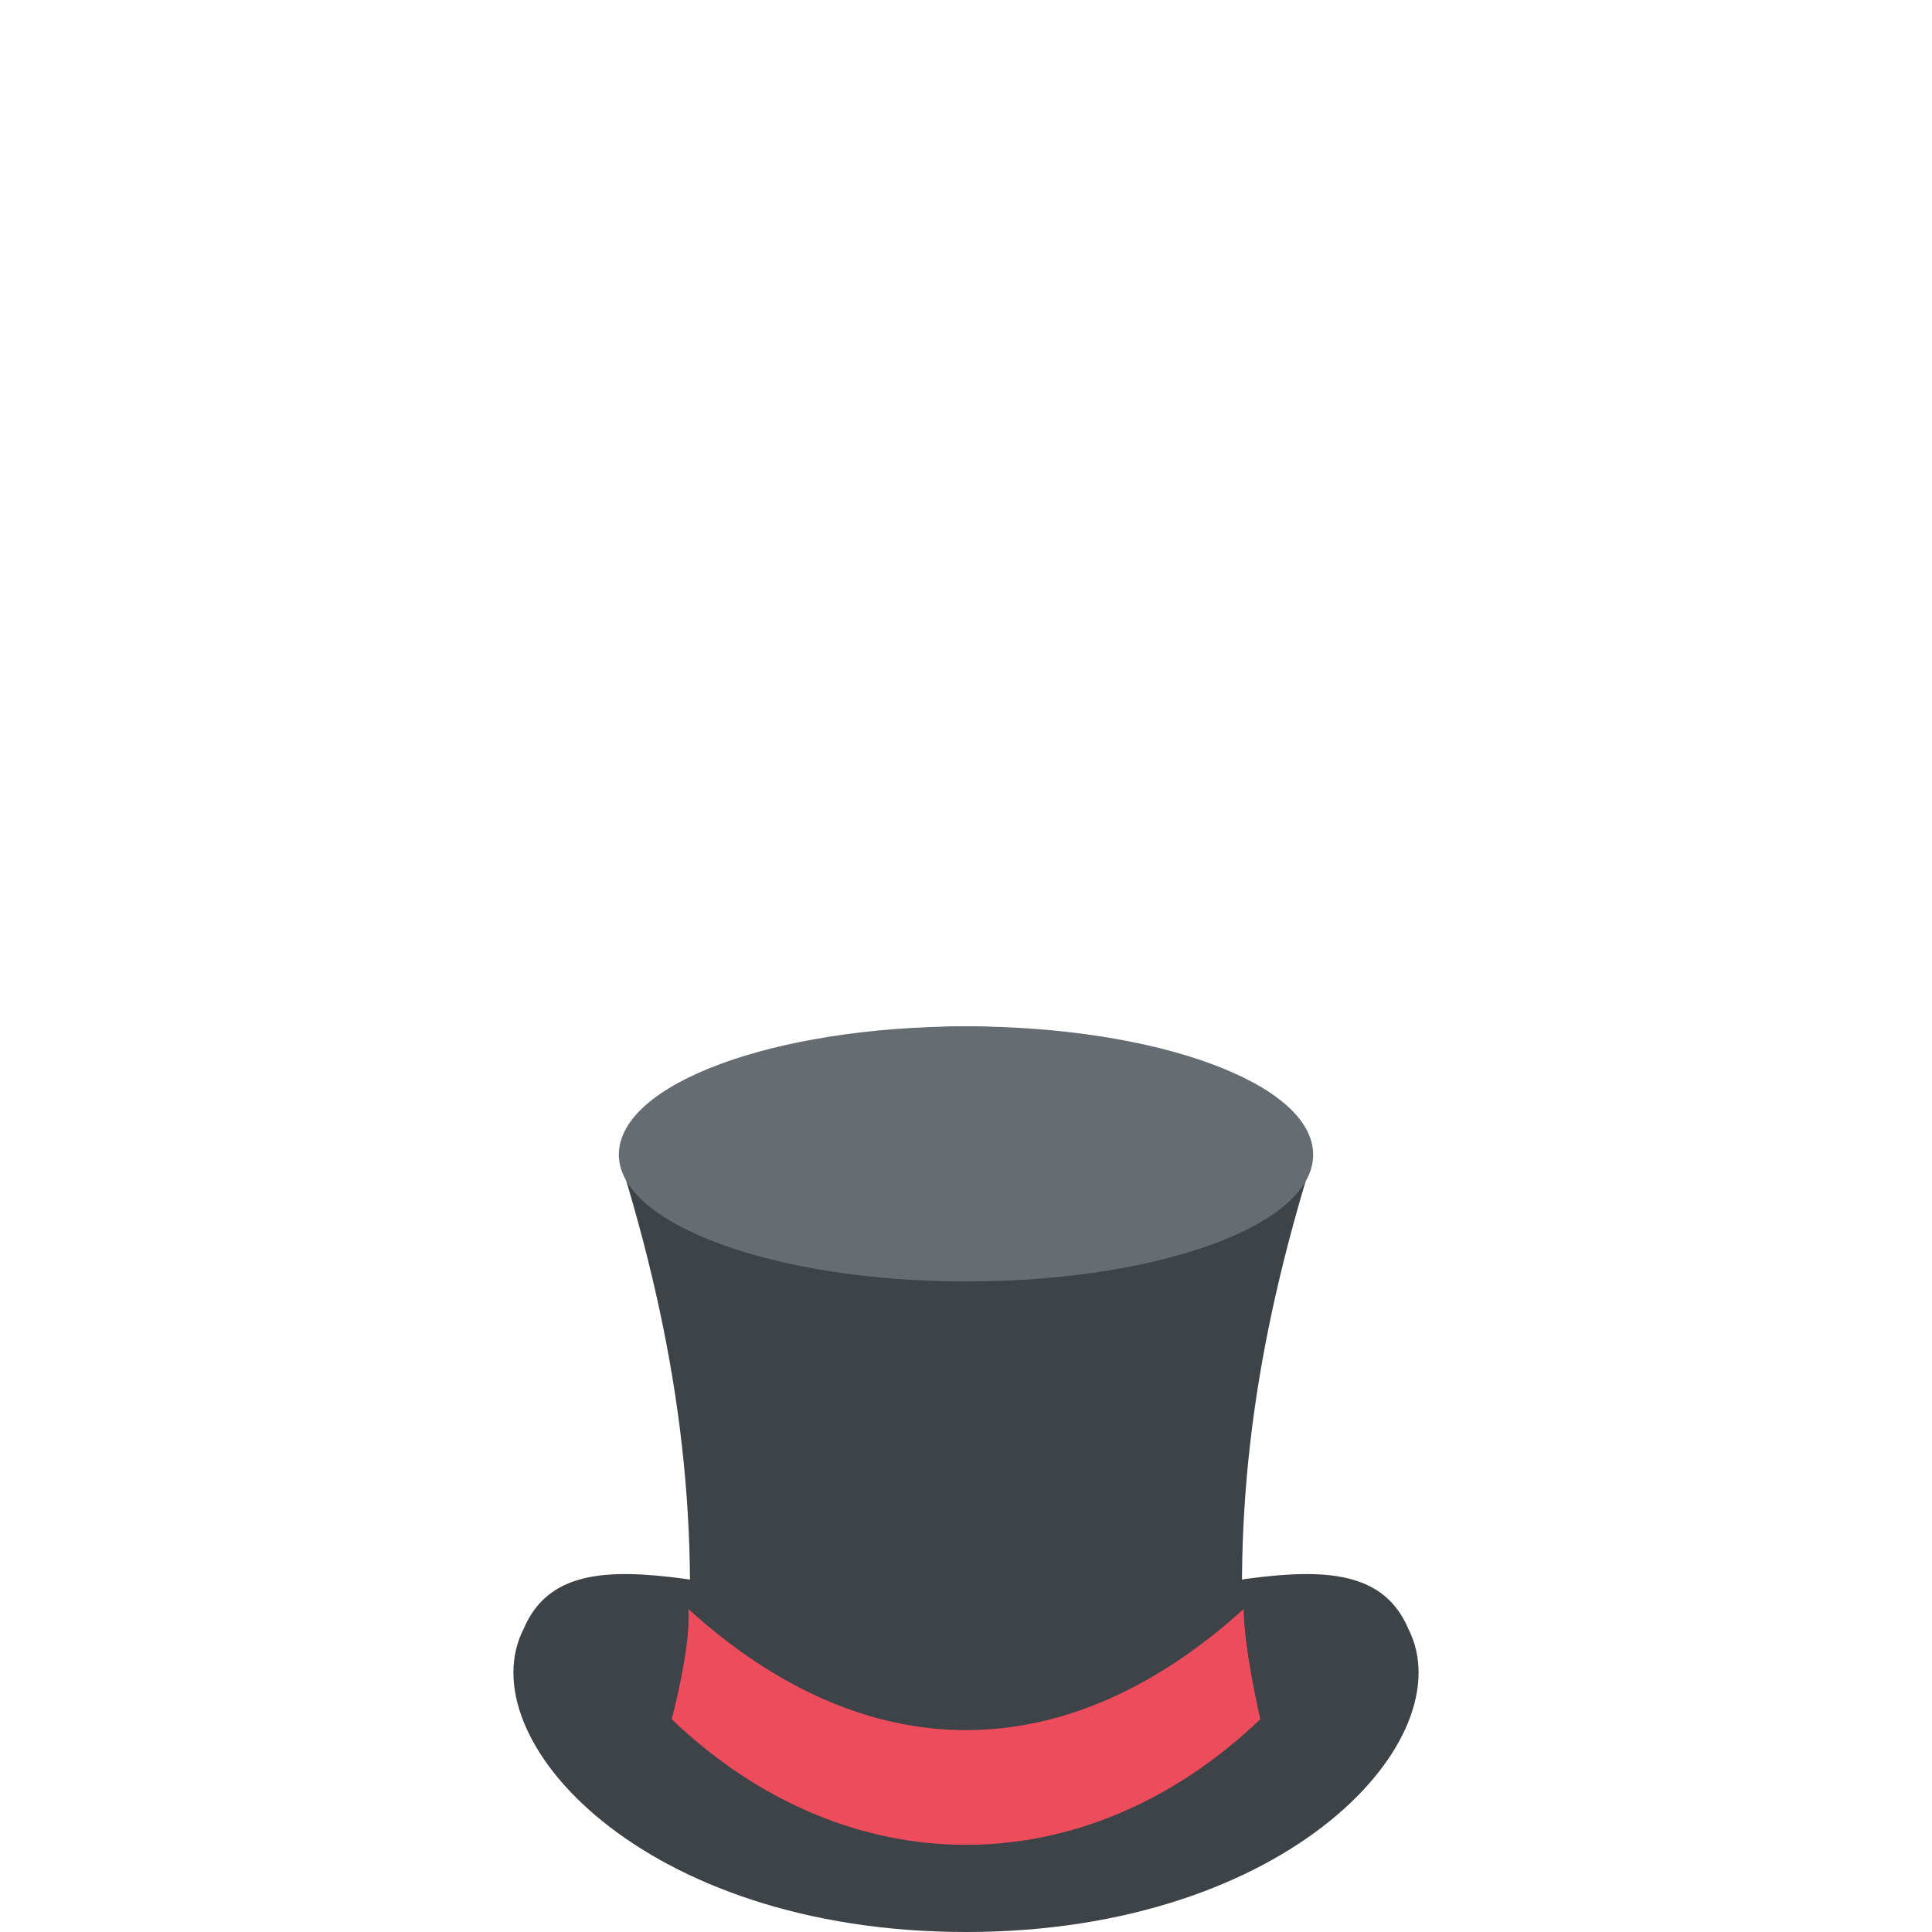
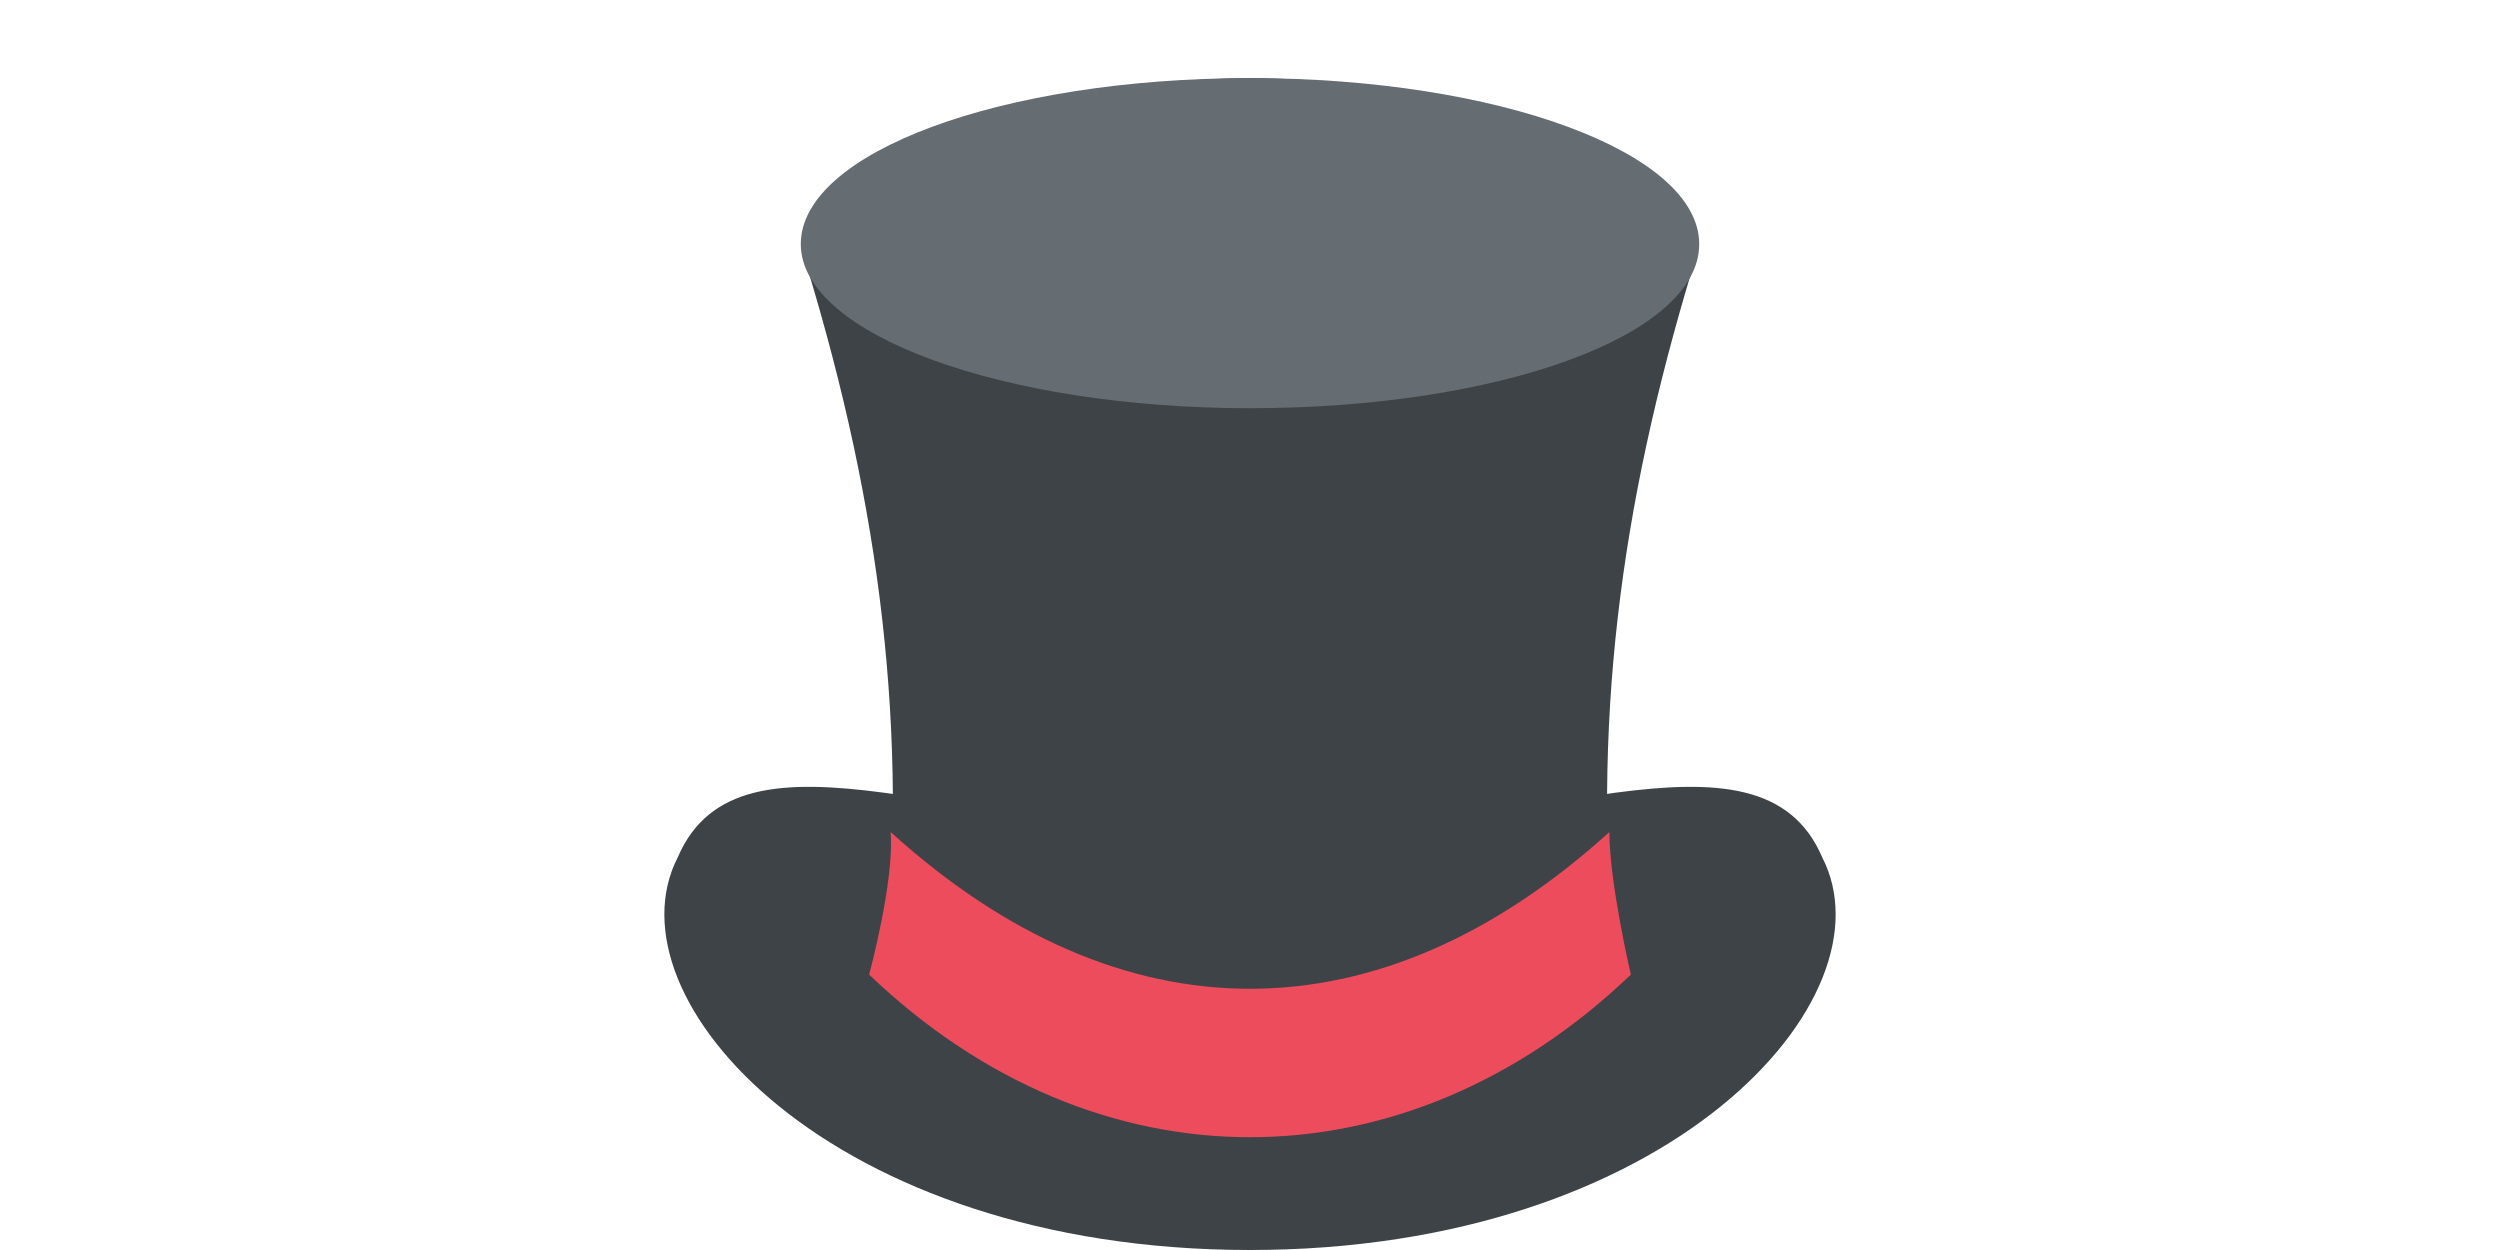
- <svg xmlns="http://www.w3.org/2000/svg" width="128.0px" height="128.0px" viewBox="0 0 128.0 128.0" version="1.1" id="SVGRoot" xml:space="preserve">
+ <svg xmlns="http://www.w3.org/2000/svg" width="128" height="64" viewBox="0 0 128 64" version="1.1" id="SVGRoot" xml:space="preserve">
  <defs id="defs5319">
    <style id="style1294">

      .cls-3 {
        fill: url(#linear-gradient-1);
      }

      .cls-4 {
        fill: #fc9502;
      }

      .cls-5 {
        fill: #fce202;
      }
    </style>
    <linearGradient id="linear-gradient-1" gradientUnits="userSpaceOnUse" x1="94.141" y1="255" x2="94.141" y2="0.188" gradientTransform="translate(-1.280071,0.4734362)">
      <stop offset="0" stop-color="#ff4c0d" id="stop1296" />
      <stop offset="1" stop-color="#fc9502" id="stop1298" />
    </linearGradient>
-     <filter style="color-interpolation-filters:sRGB;" id="filter6033" x="-0.023" y="-0.023" width="1.047" height="1.047">
+     <filter style="color-interpolation-filters:sRGB" id="filter6033" x="-0.023" y="-0.023" width="1.047" height="1.047">
      <feColorMatrix in="SourceGraphic" values="1 0 0 0 0 0 1 0 0 0 0 0 1 0 0 -0.212 -0.715 -0.072 1 0 " result="colormatrix" id="feColorMatrix6023" />
-       <feComposite in="SourceGraphic" in2="colormatrix" operator="arithmetic" k2="1" k3="0" k4="0" result="composite" id="feComposite6025" />
+       <feComposite in="SourceGraphic" in2="colormatrix" operator="arithmetic" k2="1" k3="0" k4="0" result="composite" id="feComposite6025" k1="0" />
      <feGaussianBlur stdDeviation="5 0.01" result="blur1" id="feGaussianBlur6027" />
      <feGaussianBlur in="composite" stdDeviation="0.01 5" result="blur2" id="feGaussianBlur6029" />
      <feBlend in="blur2" in2="blur1" mode="darken" result="blend" id="feBlend6031" />
    </filter>
    <clipPath clipPathUnits="userSpaceOnUse" id="clipPath1075">
      <ellipse style="fill:#f9f9f9;fill-opacity:1;stroke:none;stroke-width:3.793;stroke-dasharray:none;stroke-opacity:1" id="ellipse1077" cx="63.946" cy="64.002" rx="60.018" ry="60.089" />
    </clipPath>
  </defs>
  <g id="layer1" style="display:none">
    <circle style="fill:#4ed42c;fill-opacity:0.799;stroke:#000000;stroke-width:3.919;stroke-dasharray:none;stroke-opacity:1" id="path357" cx="64" cy="174" r="62.041" />
    <path fill="#000000" d="m 85.494,1.25e-6 c -4.045,0 -7.272,3.225 -7.272,7.269 0,4.044 3.228,7.269 7.272,7.269 4.044,0 7.272,-3.226 7.272,-7.269 0,-4.043 -3.227,-7.269 -7.272,-7.269 z M 22.737,0.059 C 30.742,10.256 36.852,19.605 40.722,27.36 c 2.197,4.402 3.716,8.302 4.515,11.681 0.8,3.38 0.977,6.278 -0.101,8.782 -1.079,2.504 -3.843,4.076 -6.739,4.023 -2.897,-0.053 -6.129,-1.185 -10.071,-3.288 C 21.268,44.792 11.931,37.715 0,26.608 v 23.59 c 4.659,0.127 9.019,0.507 13.063,1.107 1.756,-1.647 4.111,-2.662 6.689,-2.662 4.335,0 8.047,2.869 9.326,6.796 0.092,0.036 0.188,0.072 0.279,0.11 8.046,3.285 13.579,7.81 14.907,13.599 0.665,2.895 0.076,5.993 -1.649,8.732 -1.725,2.739 -4.496,5.192 -8.303,7.421 C 27.038,89.558 15.836,93.039 0,95.281 v 32.719 h 5.97 c 8.213,-13 15.932,-22.256 22.72,-28.425 6.998,-6.361 12.947,-9.579 17.976,-10.007 2.65,-0.226 5.344,0.475 7.356,2.299 2.012,1.824 3.25,4.55 3.796,7.979 1.007,6.317 -0.166,15.373 -4.126,28.154 h 8.151 c -0.308,-7.067 0.287,-13.344 1.615,-18.172 0.749,-2.725 1.698,-5.015 2.951,-6.812 1.253,-1.797 2.953,-3.261 5.166,-3.474 2.269,-0.218 4.133,1.001 5.732,2.569 1.6,1.57 3.099,3.696 4.625,6.331 2.842,4.908 5.723,11.658 8.489,19.558 H 100.578 C 92.09,116.763 86.147,106.771 82.932,98.882 81.131,94.464 80.144,90.721 80.175,87.515 c 0.016,-1.604 0.294,-3.106 1.023,-4.438 0.729,-1.332 1.977,-2.416 3.434,-2.941 2.273,-0.82 4.797,-0.5 7.669,0.473 2.871,0.974 6.17,2.678 10.02,5.173 6.764,4.383 15.342,11.409 25.68,21.189 V 81.462 c -1.358,-0.054 -2.681,-0.13 -3.983,-0.211 -2.629,3.503 -6.814,5.781 -11.508,5.781 -6.379,0 -11.813,-4.208 -13.681,-9.982 C 97.808,76.72 96.827,76.373 95.894,76.01 87.694,72.822 82.426,68.154 81.942,62.115 81.46,56.077 85.775,50.228 93.704,44.73 101.333,39.439 112.676,34.272 128,29.507 V 0.059 H 115.359 C 108.464,14.473 101.469,25.487 95.032,33.048 88.375,40.867 82.473,45.334 76.776,45.422 73.929,45.466 71.21,43.981 69.615,41.525 68.02,39.07 67.284,35.833 67.154,31.78 66.913,24.285 68.856,13.789 73.437,0.06 H 63.983 C 64.617,10.292 64.445,18.67 63.493,24.816 c -0.52,3.35 -1.239,6.067 -2.292,8.215 -1.053,2.149 -2.575,3.949 -4.837,4.463 C 54.103,38.008 51.892,36.959 50.09,35.313 48.289,33.667 46.595,31.298 44.831,28.095 41.472,21.998 37.894,12.74 34.16,0.059 H 22.737 Z M 60,49.285 c 5.484,0.034 11.529,6.869 14.095,16.371 2.832,10.485 0.356,20.252 -5.521,21.815 -5.877,1.563 -12.93,-5.675 -15.761,-16.161 -2.831,-10.485 -0.364,-20.252 5.513,-21.815 0.551,-0.147 1.107,-0.215 1.674,-0.211 z m -40.248,4.411 c -2.648,0 -4.744,2.095 -4.744,4.742 0,2.647 2.096,4.733 4.743,4.733 2.648,0 4.744,-2.086 4.744,-4.733 0,-2.647 -2.096,-4.741 -4.744,-4.741 z m 92.757,9.636 c -5.179,0 -9.318,4.145 -9.318,9.323 0,5.177 4.139,9.323 9.318,9.323 5.179,0 9.327,-4.145 9.327,-9.323 0,-5.177 -4.147,-9.323 -9.327,-9.323 z M 6.165,67.913 c -3.347,0 -6.004,2.656 -6.004,6.001 0,3.346 2.657,6.002 6.004,6.002 3.346,0 6.003,-2.656 6.003,-6.002 0,-3.345 -2.657,-6.001 -6.003,-6.001 z m 98.126,41.382 c -3.085,0 -5.53,2.444 -5.53,5.528 0,3.084 2.445,5.537 5.53,5.537 3.085,0 5.53,-2.453 5.53,-5.537 0,-3.083 -2.446,-5.527 -5.53,-5.527 z" id="path306" style="fill:#50cc16;fill-opacity:0.9;stroke-width:0.271" clip-path="url(#clipPath1075)" transform="translate(0,110)" />
  </g>
  <g id="layer3" style="display:none" />
-   <g id="g352" transform="translate(32,66.1)">
+   <g id="g352" transform="translate(32,2.1)">
    <g fill="#3e4347" id="g335">
      <path d="M 61.3,41.8 C 58.1,34.3 46,40.8 32,40.8 17.9,40.8 5.9,34.3 2.7,41.8 -1,49 10.5,61.9 32,61.9 53.5,61.9 65,49 61.3,41.8" id="path331" />
      <path d="M 32,1.9 C 18,2 7.9,8.1 9.3,11.5 c 3.8,12.5 5.2,23.8 4,36.3 12.6,3 24.9,2.8 37.4,-0.2 C 49.5,35.1 50.9,24 54.7,11.5 56.1,8.1 46.1,2 32,1.9" id="path333" />
    </g>
    <path d="m 13.6,40.5 c 0.2,2.5 -1.1,7.3 -1.1,7.3 11.6,11.1 27.4,11.1 39,0 0,0 -1.1,-4.7 -1.1,-7.3 -11.8,10.7 -25,10.7 -36.8,0" fill="#ed4c5c" id="path337" />
    <path d="M 55,10.4 C 55,15.1 44.7,18.8 32,18.8 19.3,18.8 9,15 9,10.4 9,5.7 19.3,1.9 32,1.9 c 12.7,0 23,3.8 23,8.5" fill="#656d72" id="path339" />
  </g>
</svg>
